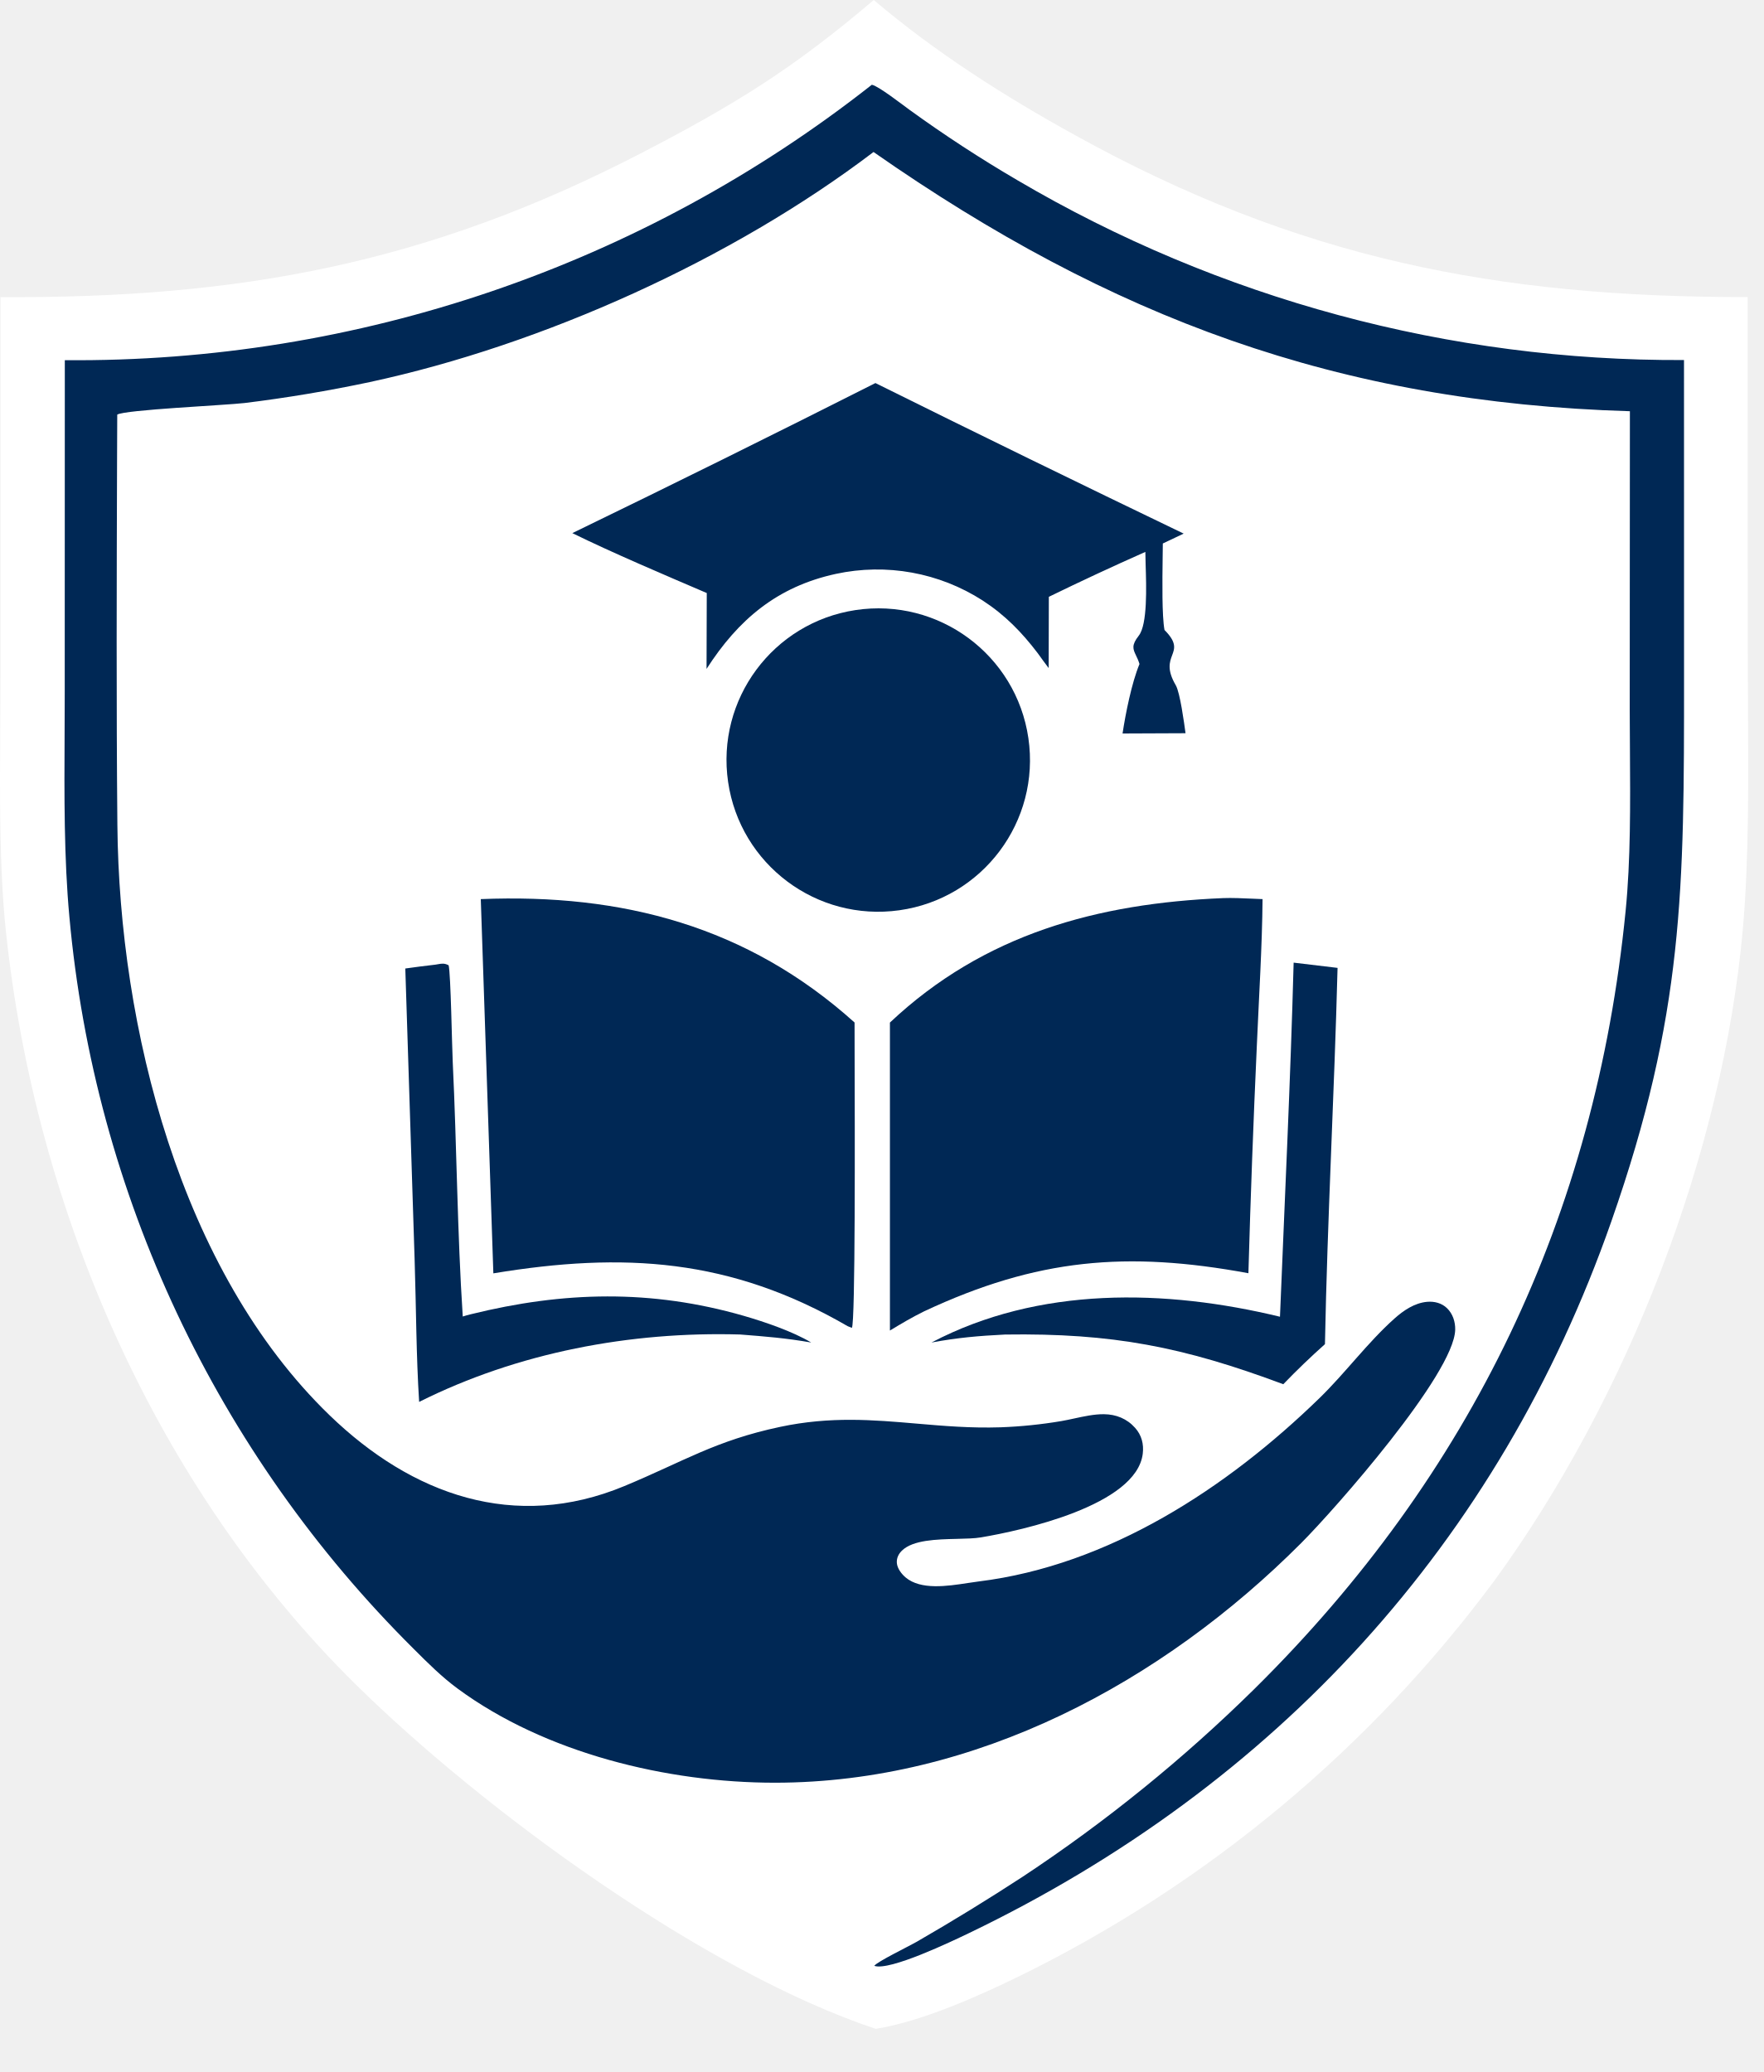
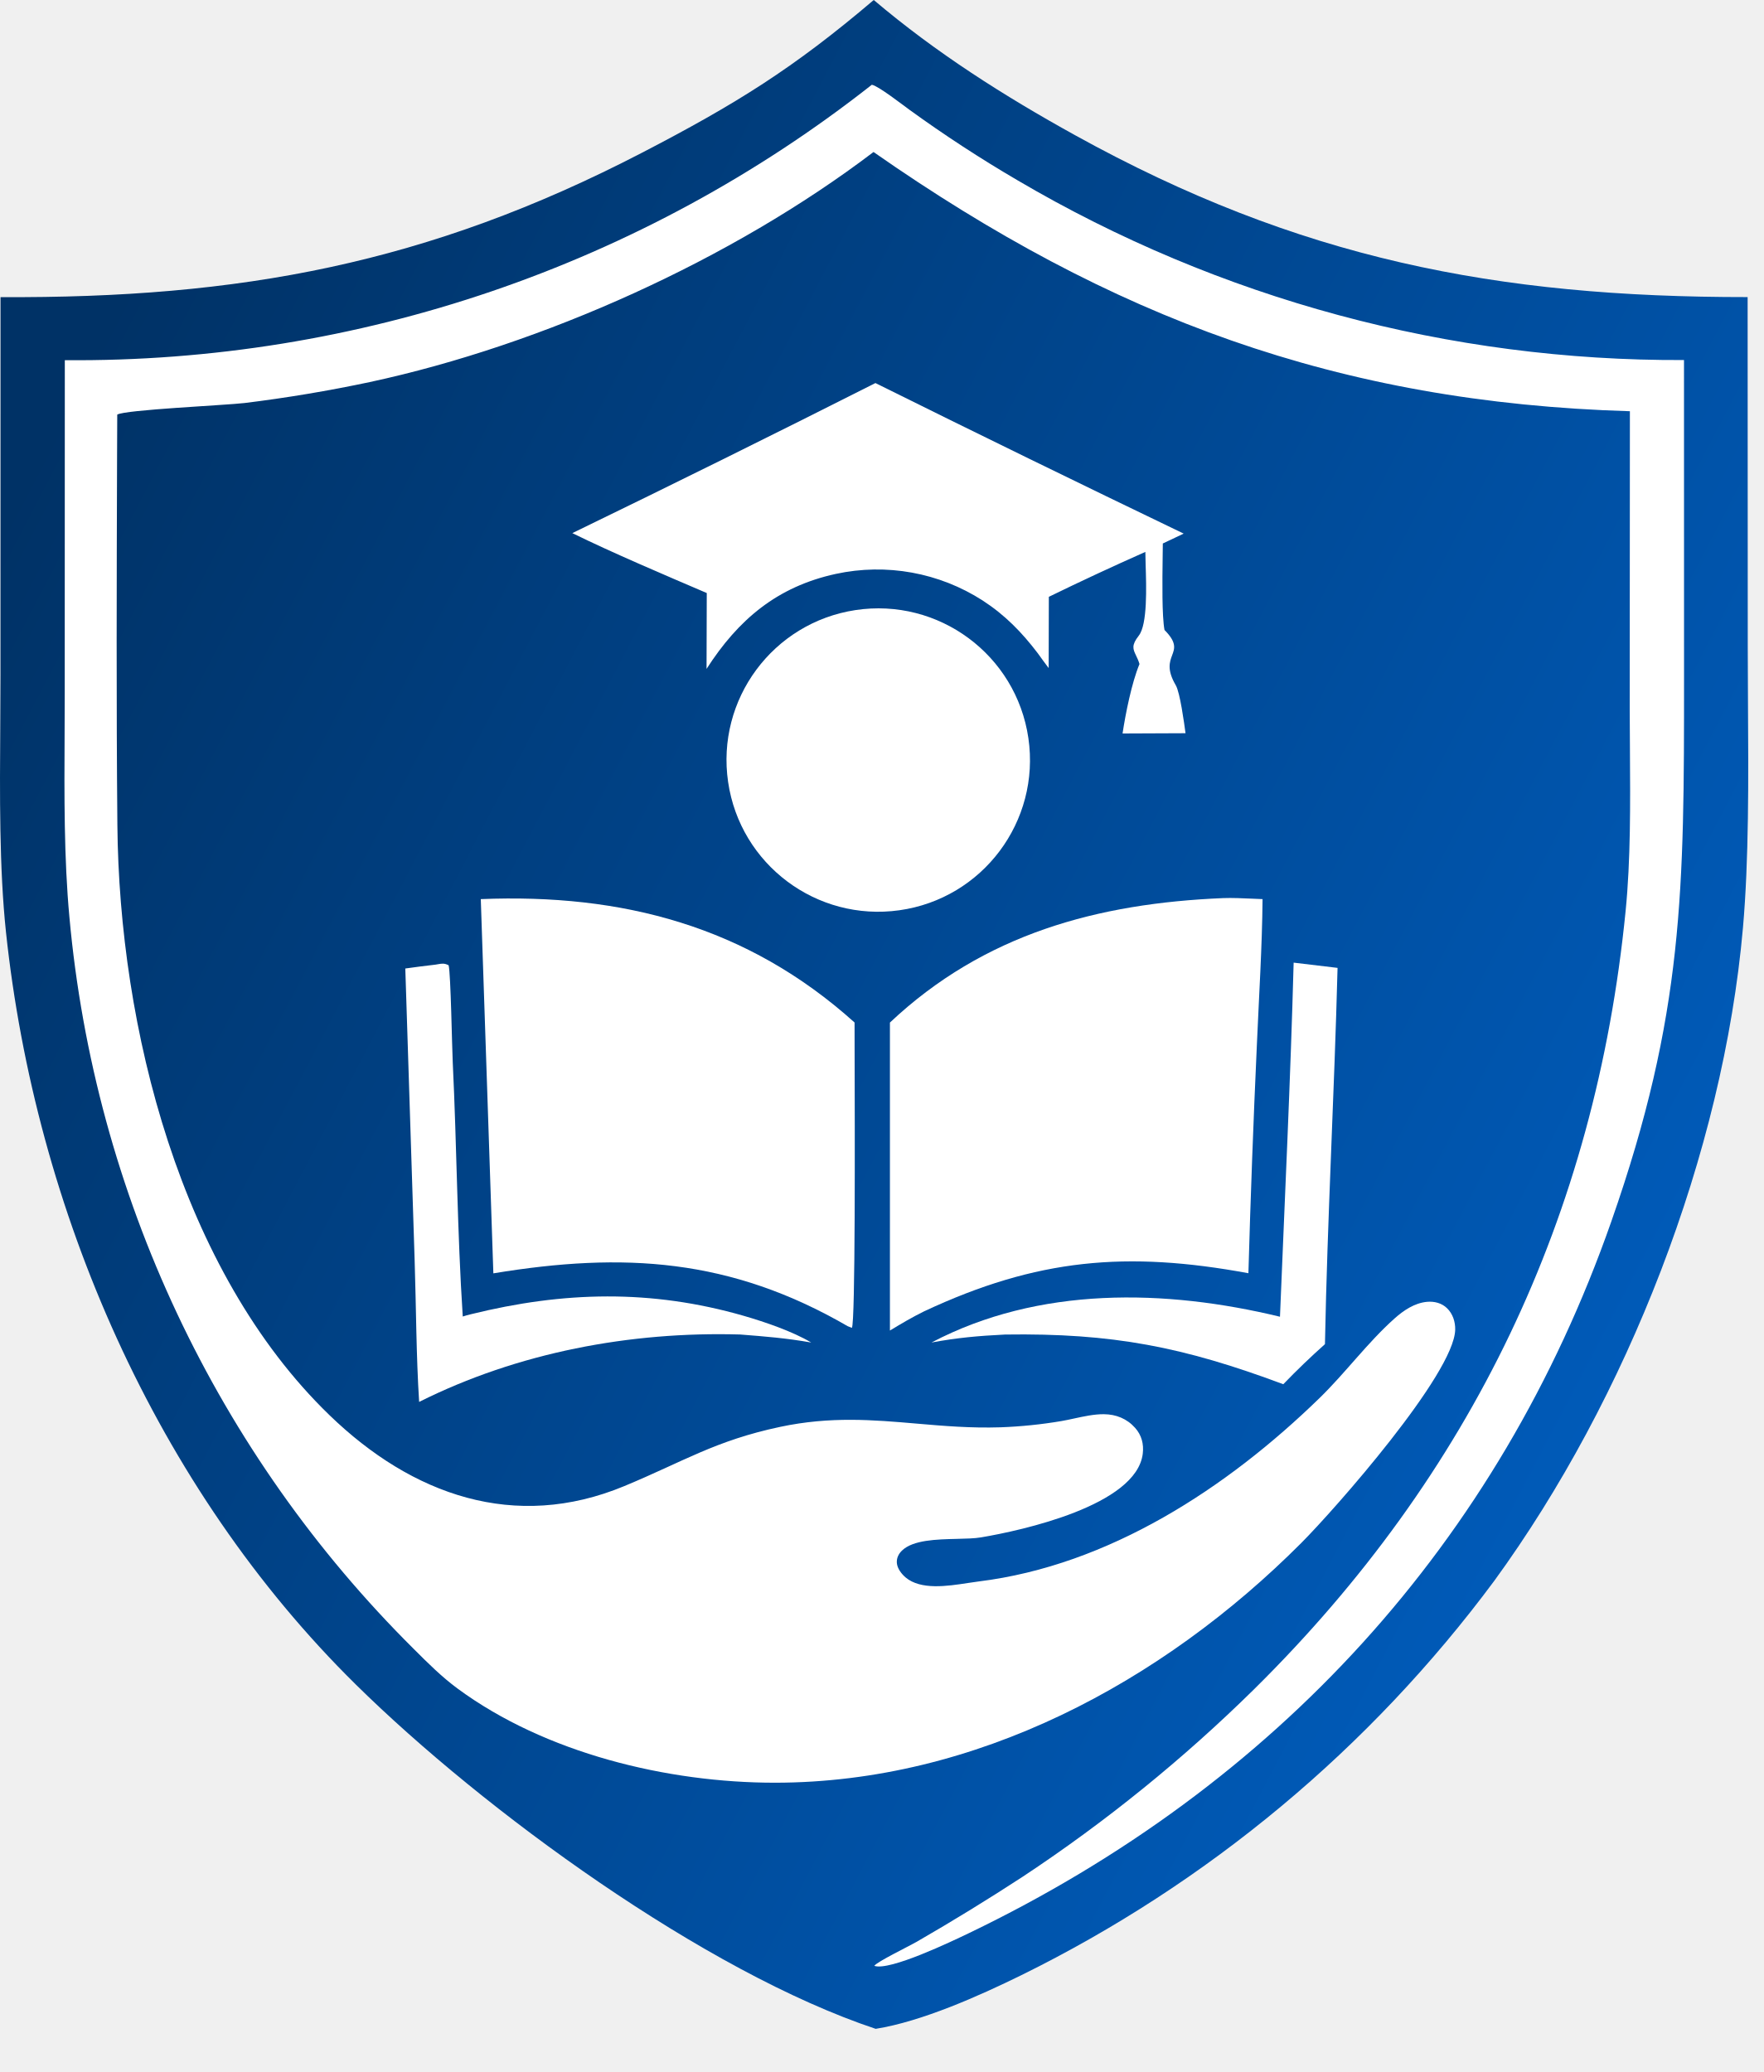
<svg xmlns="http://www.w3.org/2000/svg" width="40" height="47" viewBox="0 0 40 47" fill="none">
-   <path d="M24.384 3.068C22.767 2.174 21.23 1.198 19.816 0C17.997 1.548 16.691 2.359 14.563 3.463C9.693 5.989 5.427 6.769 0.012 6.74L0.011 15.313C0.011 15.676 0.008 16.053 0.006 16.438C-0.005 18.002 -0.017 19.703 0.135 21.138C0.804 27.439 3.53 33.737 8.071 38.212C10.978 41.076 15.985 44.729 19.86 46.021C20.9 45.856 22.202 45.276 23.157 44.807C27.395 42.721 31.074 39.654 33.888 35.86C36.902 31.722 39.078 26.163 39.529 21.046C39.665 19.505 39.654 17.653 39.643 15.959C39.641 15.518 39.638 15.088 39.638 14.677L39.635 6.739C33.934 6.743 29.447 5.867 24.384 3.068Z" fill="white" />
-   <path d="M20.627 2.491C20.48 2.385 19.909 1.94 19.772 1.923C14.56 6.025 8.104 8.229 1.47 8.17L1.468 15.691C1.468 16.005 1.467 16.324 1.465 16.646C1.458 18.029 1.45 19.469 1.574 20.801C2.144 27.084 4.911 32.965 9.389 37.409C9.703 37.723 10.019 38.038 10.377 38.302C12.367 39.769 15.136 40.439 17.579 40.438C22.128 40.435 26.354 38.166 29.511 35.001C30.277 34.233 32.978 31.167 33.003 30.163C33.007 29.983 32.948 29.8 32.817 29.674C32.696 29.556 32.527 29.515 32.362 29.53C32.08 29.557 31.833 29.724 31.628 29.907C31.016 30.453 30.515 31.14 29.925 31.714C27.829 33.754 25.148 35.508 22.195 35.873C22.12 35.883 22.038 35.895 21.951 35.908C21.482 35.98 20.883 36.071 20.539 35.782C20.447 35.704 20.35 35.579 20.34 35.454C20.332 35.342 20.378 35.248 20.457 35.172C20.706 34.931 21.239 34.918 21.701 34.907C21.909 34.902 22.101 34.898 22.248 34.873C23.172 34.718 25.773 34.149 25.917 32.976C25.944 32.756 25.891 32.553 25.743 32.388C25.558 32.18 25.311 32.081 25.035 32.079C24.816 32.077 24.583 32.128 24.357 32.177C24.26 32.198 24.163 32.219 24.07 32.235C23.614 32.312 23.154 32.359 22.693 32.376C22.017 32.398 21.398 32.345 20.787 32.292C19.8 32.207 18.835 32.124 17.694 32.366C16.222 32.678 15.505 33.151 14.158 33.71C11.676 34.741 9.348 33.914 7.475 32.103C4.084 28.825 2.703 23.294 2.662 18.713C2.637 15.962 2.646 13.151 2.655 10.386C2.656 10.059 2.658 9.731 2.659 9.405C2.827 9.295 5.115 9.193 5.545 9.142C6.498 9.025 7.446 8.866 8.385 8.667C12.311 7.821 16.603 5.886 19.811 3.448C25.192 7.205 30.35 9.131 36.965 9.328L36.961 16.098C36.961 16.4 36.964 16.708 36.966 17.02C36.974 18.235 36.983 19.507 36.868 20.664C36.182 27.591 33.364 33.452 28.448 38.312C26.84 39.897 25.081 41.322 23.198 42.568C22.409 43.083 21.605 43.576 20.789 44.047C20.596 44.157 19.893 44.498 19.828 44.592C20.176 44.714 21.591 44.034 21.975 43.85C28.931 40.503 33.99 34.999 36.542 27.712C38.195 22.994 38.194 20.173 38.193 15.367L38.193 15.204L38.192 8.167C32.877 8.193 27.654 6.784 23.074 4.088C22.233 3.596 21.416 3.063 20.627 2.491Z" fill="#002855" />
-   <path d="M19.381 23.194C16.95 21.007 14.108 20.265 10.904 20.395L11.189 28.884C14.14 28.396 16.568 28.542 19.226 30.083L19.32 30.12C19.4 30.015 19.387 25.63 19.382 23.853C19.381 23.539 19.381 23.307 19.381 23.194Z" fill="#002855" />
-   <path d="M28.425 20.386C28.196 20.376 27.934 20.364 27.744 20.372C24.896 20.49 22.317 21.184 20.183 23.195L20.183 30.181C20.458 30.015 20.672 29.887 20.959 29.745C23.518 28.547 25.556 28.372 28.313 28.881C28.362 27.154 28.426 25.428 28.505 23.702C28.551 22.634 28.625 21.458 28.634 20.395C28.57 20.393 28.5 20.39 28.425 20.386Z" fill="#002855" />
-   <path d="M26.845 12.104C24.508 10.98 22.177 9.842 19.854 8.689C17.572 9.842 15.28 10.977 12.98 12.093C13.876 12.534 15.1 13.054 16.029 13.452L16.024 15.173C16.742 14.055 17.625 13.307 18.956 13.018C20.102 12.77 21.3 12.987 22.287 13.622C22.792 13.95 23.175 14.342 23.537 14.819C23.616 14.928 23.701 15.048 23.783 15.154L23.787 13.538C24.51 13.185 25.24 12.846 25.976 12.519C25.976 12.59 25.979 12.687 25.982 12.8C25.999 13.316 26.025 14.164 25.828 14.417C25.655 14.638 25.695 14.722 25.764 14.868C25.79 14.921 25.819 14.983 25.843 15.062C25.665 15.489 25.525 16.199 25.459 16.638L26.887 16.632C26.856 16.401 26.762 15.709 26.666 15.544C26.461 15.194 26.526 15.019 26.582 14.867C26.642 14.708 26.692 14.574 26.41 14.29C26.351 13.972 26.361 13.183 26.368 12.652C26.37 12.527 26.372 12.415 26.372 12.328L26.845 12.104Z" fill="#002855" />
-   <path d="M23.323 16.743C23.047 14.854 21.287 13.552 19.4 13.839C17.529 14.124 16.239 15.866 16.513 17.738C16.787 19.611 18.521 20.911 20.396 20.648C22.286 20.383 23.599 18.631 23.323 16.743Z" fill="#002855" />
-   <path d="M9.931 21.872C9.914 21.875 9.897 21.878 9.878 21.881C9.652 21.909 9.416 21.935 9.192 21.969L9.404 28.593C9.438 29.632 9.439 30.772 9.506 31.8C11.743 30.679 14.297 30.199 16.787 30.271C17.37 30.317 17.821 30.352 18.398 30.453C17.975 30.2 17.342 29.985 16.866 29.847C14.764 29.242 12.781 29.292 10.681 29.811C10.618 29.826 10.556 29.843 10.495 29.863C10.37 27.962 10.36 26.003 10.268 24.098C10.25 23.73 10.224 22.105 10.175 21.896C10.079 21.846 10.023 21.856 9.931 21.872Z" fill="#002855" />
-   <path d="M30.335 21.955L29.339 21.836C29.268 24.497 29.137 27.205 29.029 29.868C26.427 29.238 23.559 29.174 21.125 30.453C21.716 30.343 22.19 30.302 22.792 30.272C25.233 30.236 26.834 30.551 29.104 31.399C29.407 31.084 29.723 30.781 30.049 30.49C30.104 27.646 30.262 24.798 30.335 21.955Z" fill="#002855" />
+   <path d="M24.384 3.068C22.767 2.174 21.23 1.198 19.816 0C17.997 1.548 16.691 2.359 14.563 3.463C9.693 5.989 5.427 6.769 0.012 6.74L0.011 15.313C0.011 15.676 0.008 16.053 0.006 16.438C-0.005 18.002 -0.017 19.703 0.135 21.138C0.804 27.439 3.53 33.737 8.071 38.212C10.978 41.076 15.985 44.729 19.86 46.021C20.9 45.856 22.202 45.276 23.157 44.807C27.395 42.721 31.074 39.654 33.888 35.86C36.902 31.722 39.078 26.163 39.529 21.046C39.665 19.505 39.654 17.653 39.643 15.959C39.641 15.518 39.638 15.088 39.638 14.677L39.635 6.739C33.934 6.743 29.447 5.867 24.384 3.068Z" fill="url(#paint0_linear_1483_10385)" />
+   <path d="M20.627 2.491C20.48 2.385 19.909 1.94 19.772 1.923C14.56 6.025 8.104 8.229 1.47 8.17L1.468 15.691C1.468 16.005 1.467 16.324 1.465 16.646C1.458 18.029 1.45 19.469 1.574 20.801C2.144 27.084 4.911 32.965 9.389 37.409C9.703 37.723 10.019 38.038 10.377 38.302C12.367 39.769 15.136 40.439 17.579 40.438C22.128 40.435 26.354 38.166 29.511 35.001C30.277 34.233 32.978 31.167 33.003 30.163C33.007 29.983 32.948 29.8 32.817 29.674C32.696 29.556 32.527 29.515 32.362 29.53C32.08 29.557 31.833 29.724 31.628 29.907C31.016 30.453 30.515 31.14 29.925 31.714C27.829 33.754 25.148 35.508 22.195 35.873C22.12 35.883 22.038 35.895 21.951 35.908C21.482 35.98 20.883 36.071 20.539 35.782C20.447 35.704 20.35 35.579 20.34 35.454C20.332 35.342 20.378 35.248 20.457 35.172C20.706 34.931 21.239 34.918 21.701 34.907C21.909 34.902 22.101 34.898 22.248 34.873C23.172 34.718 25.773 34.149 25.917 32.976C25.944 32.756 25.891 32.553 25.743 32.388C25.558 32.18 25.311 32.081 25.035 32.079C24.816 32.077 24.583 32.128 24.357 32.177C24.26 32.198 24.163 32.219 24.07 32.235C23.614 32.312 23.154 32.359 22.693 32.376C22.017 32.398 21.398 32.345 20.787 32.292C19.8 32.207 18.835 32.124 17.694 32.366C16.222 32.678 15.505 33.151 14.158 33.71C11.676 34.741 9.348 33.914 7.475 32.103C4.084 28.825 2.703 23.294 2.662 18.713C2.637 15.962 2.646 13.151 2.655 10.386C2.656 10.059 2.658 9.731 2.659 9.405C2.827 9.295 5.115 9.193 5.545 9.142C6.498 9.025 7.446 8.866 8.385 8.667C12.311 7.821 16.603 5.886 19.811 3.448C25.192 7.205 30.35 9.131 36.965 9.328L36.961 16.098C36.961 16.4 36.964 16.708 36.966 17.02C36.974 18.235 36.983 19.507 36.868 20.664C36.182 27.591 33.364 33.452 28.448 38.312C26.84 39.897 25.081 41.322 23.198 42.568C22.409 43.083 21.605 43.576 20.789 44.047C20.596 44.157 19.893 44.498 19.828 44.592C20.176 44.714 21.591 44.034 21.975 43.85C28.931 40.503 33.99 34.999 36.542 27.712C38.195 22.994 38.194 20.173 38.193 15.367L38.193 15.204L38.192 8.167C32.877 8.193 27.654 6.784 23.074 4.088C22.233 3.596 21.416 3.063 20.627 2.491Z" fill="white" />
+   <path d="M19.381 23.194C16.95 21.007 14.108 20.265 10.904 20.395L11.189 28.884C14.14 28.396 16.568 28.542 19.226 30.083L19.32 30.12C19.4 30.015 19.387 25.63 19.382 23.853C19.381 23.539 19.381 23.307 19.381 23.194Z" fill="white" />
+   <path d="M28.425 20.386C28.196 20.376 27.934 20.364 27.744 20.372C24.896 20.49 22.317 21.184 20.183 23.195L20.183 30.181C20.458 30.015 20.672 29.887 20.959 29.745C23.518 28.547 25.556 28.372 28.313 28.881C28.362 27.154 28.426 25.428 28.505 23.702C28.551 22.634 28.625 21.458 28.634 20.395C28.57 20.393 28.5 20.39 28.425 20.386Z" fill="white" />
+   <path d="M26.845 12.104C24.508 10.98 22.177 9.842 19.854 8.689C17.572 9.842 15.28 10.977 12.98 12.093C13.876 12.534 15.1 13.054 16.029 13.452L16.024 15.173C16.742 14.055 17.625 13.307 18.956 13.018C20.102 12.77 21.3 12.987 22.287 13.622C22.792 13.95 23.175 14.342 23.537 14.819C23.616 14.928 23.701 15.048 23.783 15.154L23.787 13.538C24.51 13.185 25.24 12.846 25.976 12.519C25.976 12.59 25.979 12.687 25.982 12.8C25.999 13.316 26.025 14.164 25.828 14.417C25.655 14.638 25.695 14.722 25.764 14.868C25.79 14.921 25.819 14.983 25.843 15.062C25.665 15.489 25.525 16.199 25.459 16.638L26.887 16.632C26.856 16.401 26.762 15.709 26.666 15.544C26.461 15.194 26.526 15.019 26.582 14.867C26.642 14.708 26.692 14.574 26.41 14.29C26.351 13.972 26.361 13.183 26.368 12.652C26.37 12.527 26.372 12.415 26.372 12.328L26.845 12.104Z" fill="white" />
+   <path d="M23.323 16.743C23.047 14.854 21.287 13.552 19.4 13.839C17.529 14.124 16.239 15.866 16.513 17.738C16.787 19.611 18.521 20.911 20.396 20.648C22.286 20.383 23.599 18.631 23.323 16.743Z" fill="white" />
+   <path d="M9.931 21.872C9.914 21.875 9.897 21.878 9.878 21.881C9.652 21.909 9.416 21.935 9.192 21.969L9.404 28.593C9.438 29.632 9.439 30.772 9.506 31.8C11.743 30.679 14.297 30.199 16.787 30.271C17.37 30.317 17.821 30.352 18.398 30.453C17.975 30.2 17.342 29.985 16.866 29.847C14.764 29.242 12.781 29.292 10.681 29.811C10.618 29.826 10.556 29.843 10.495 29.863C10.37 27.962 10.36 26.003 10.268 24.098C10.25 23.73 10.224 22.105 10.175 21.896C10.079 21.846 10.023 21.856 9.931 21.872Z" fill="white" />
+   <path d="M30.335 21.955L29.339 21.836C29.268 24.497 29.137 27.205 29.029 29.868C26.427 29.238 23.559 29.174 21.125 30.453C21.716 30.343 22.19 30.302 22.792 30.272C25.233 30.236 26.834 30.551 29.104 31.399C29.407 31.084 29.723 30.781 30.049 30.49C30.104 27.646 30.262 24.798 30.335 21.955Z" fill="white" />
+   <defs>
+     <linearGradient id="paint0_linear_1483_10385" x1="12.814" y1="-12.619" x2="58.511" y2="11.27" gradientUnits="userSpaceOnUse">
+       <stop stop-color="#003266" />
+       <stop offset="1" stop-color="#0064CC" />
+     </linearGradient>
+   </defs>
</svg>
